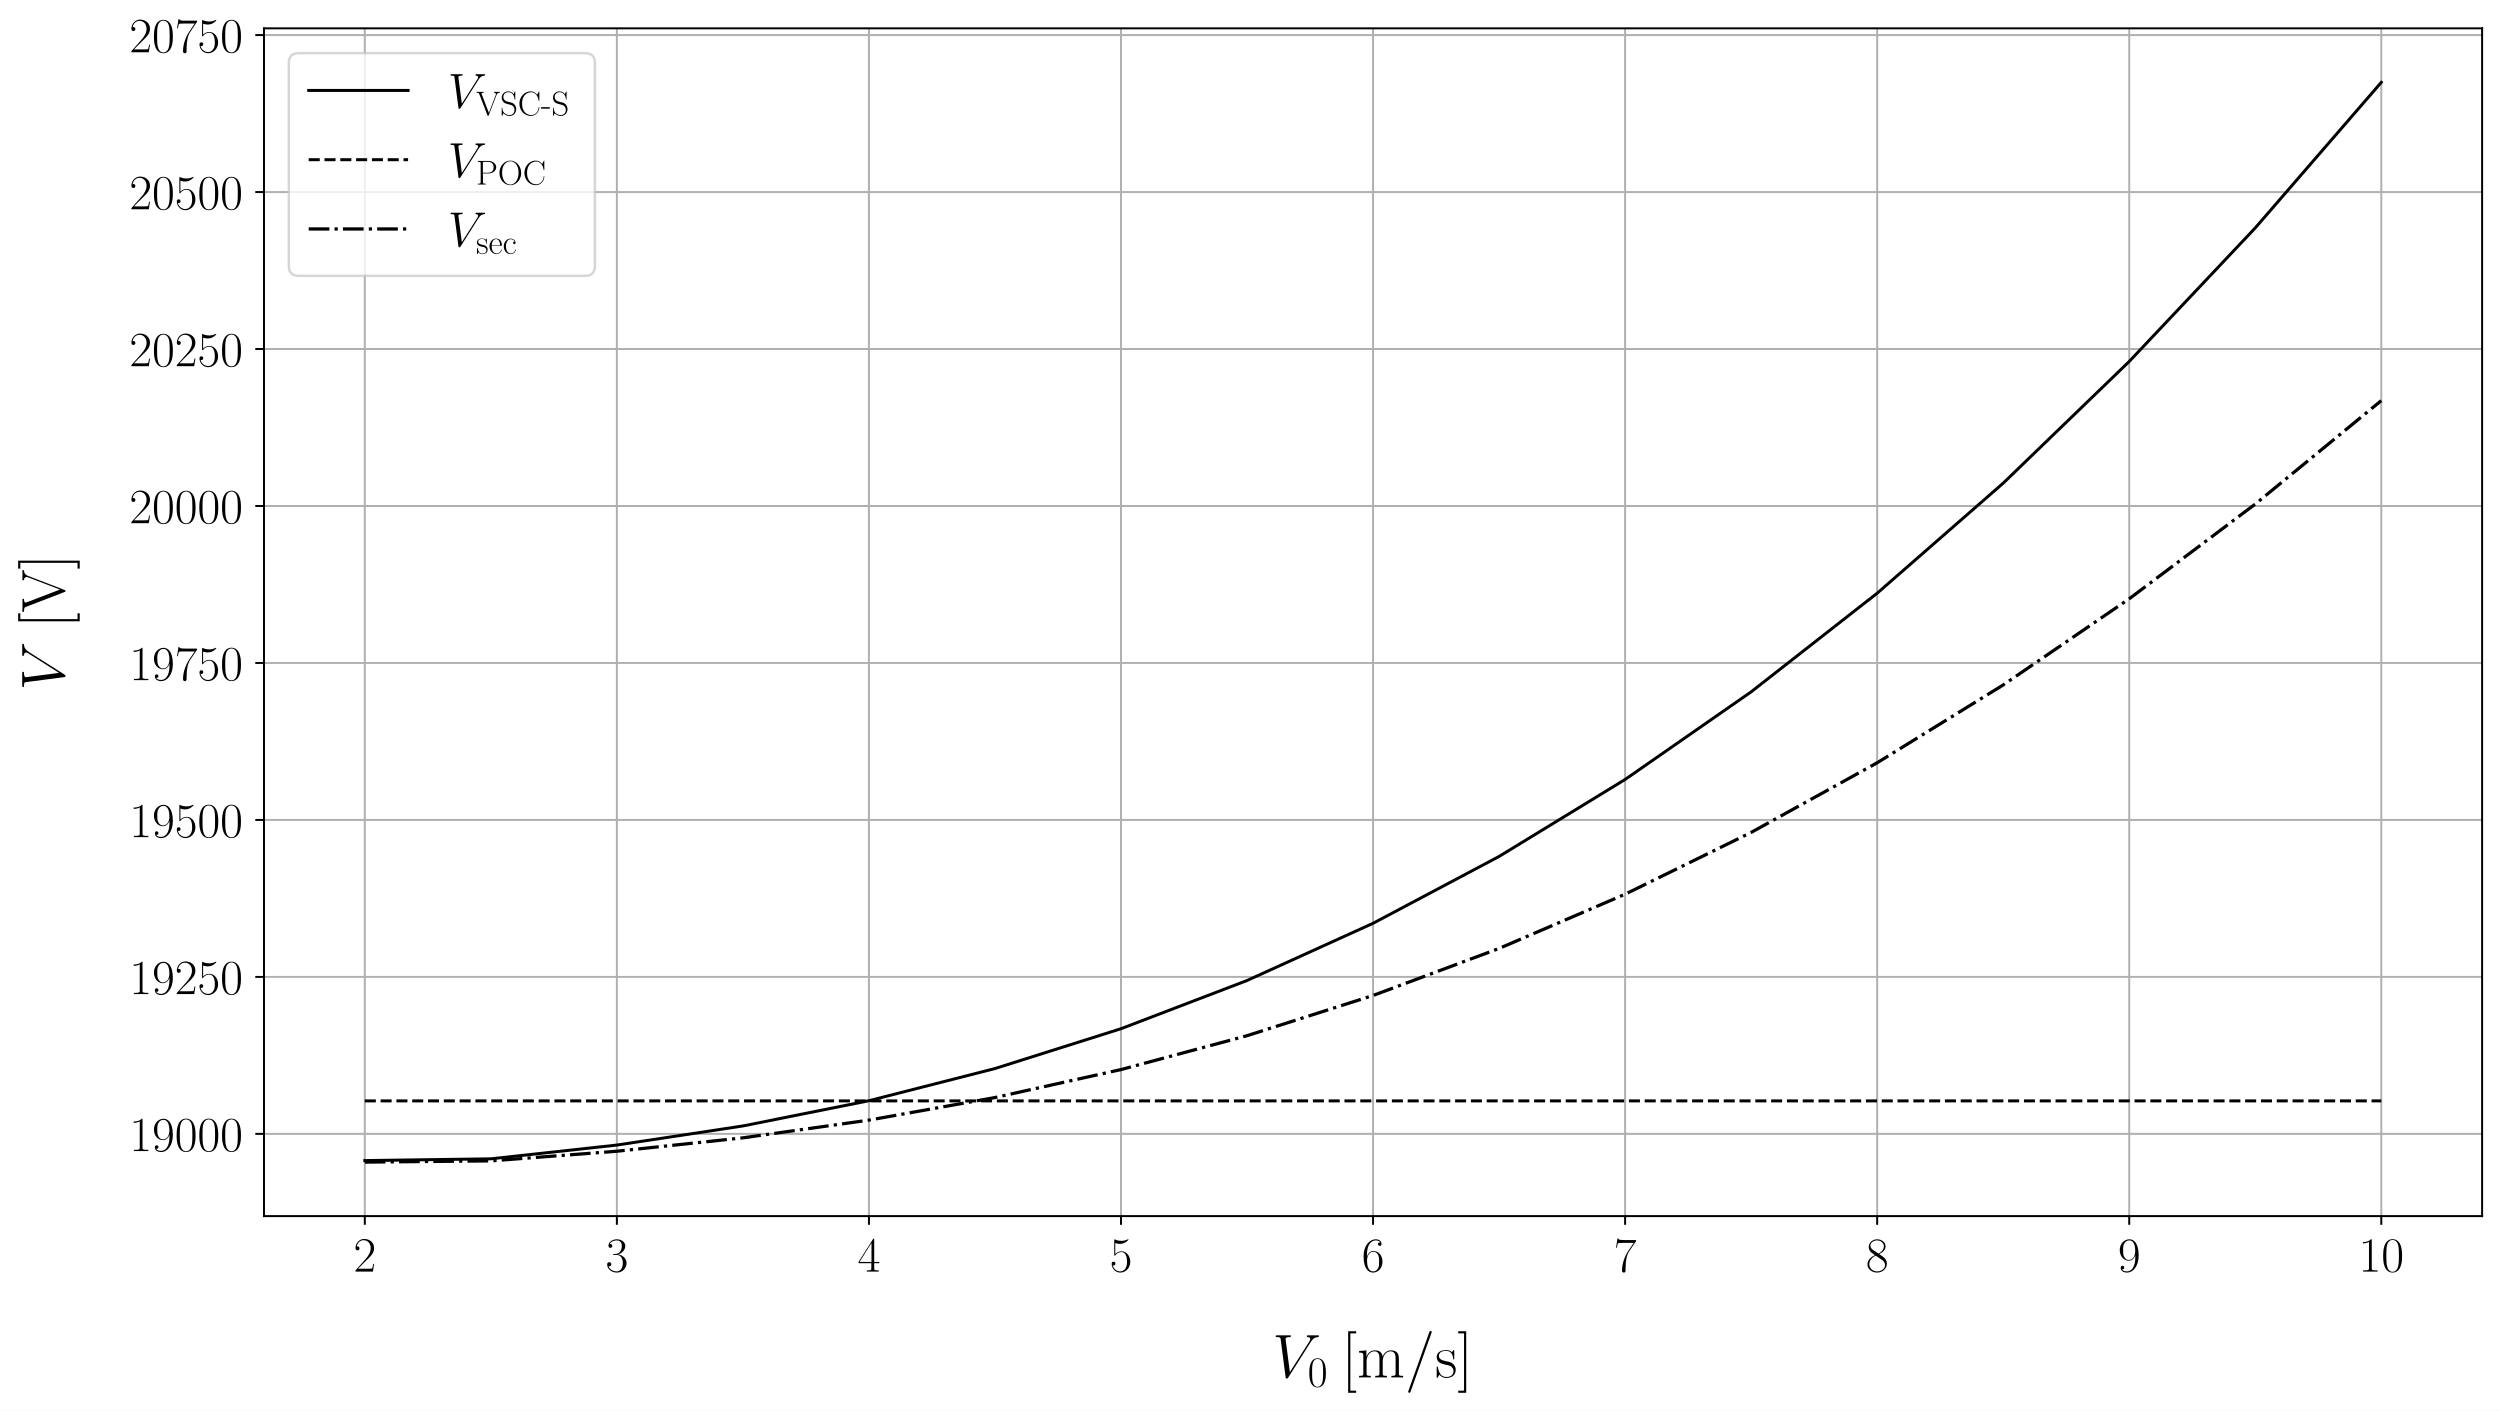
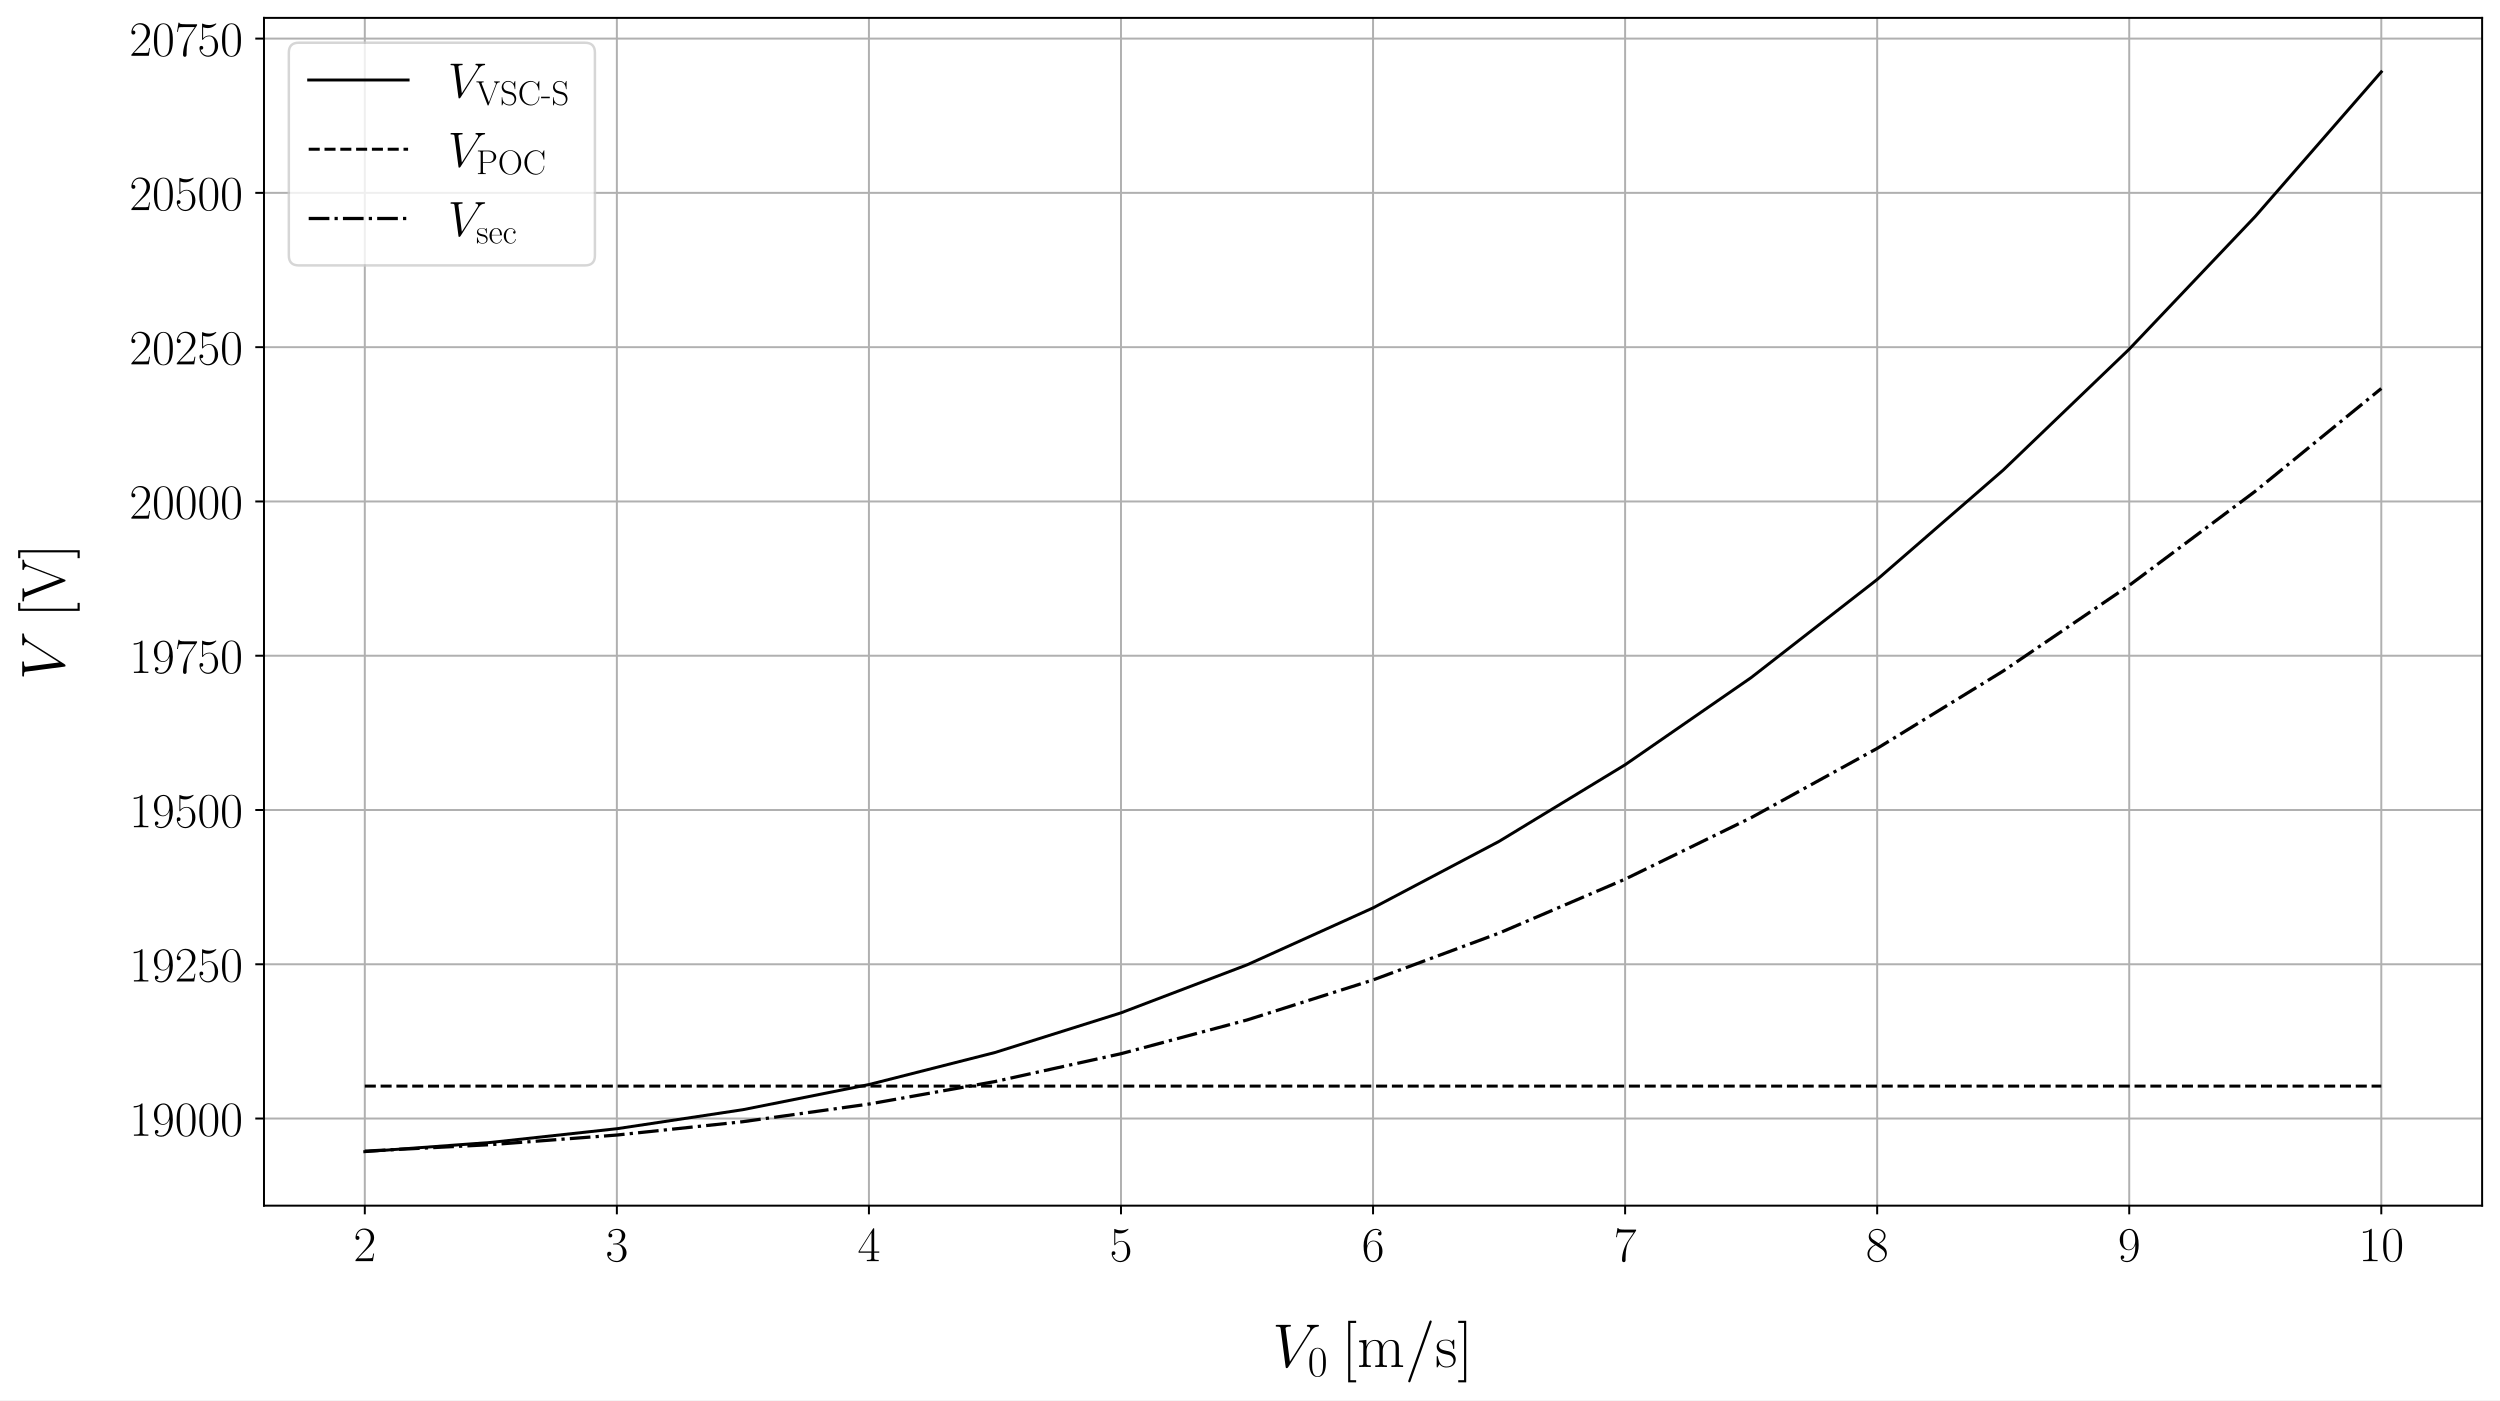
- <svg xmlns="http://www.w3.org/2000/svg" xmlns:xlink="http://www.w3.org/1999/xlink" width="1006.254pt" height="567.804pt" viewBox="0 0 1006.254 567.804" version="1.1">
+ <svg xmlns="http://www.w3.org/2000/svg" xmlns:xlink="http://www.w3.org/1999/xlink" width="1006.254pt" height="563.599pt" viewBox="0 0 1006.254 563.599" version="1.1">
  <defs>
    <style type="text/css">*{stroke-linejoin: round; stroke-linecap: butt}</style>
  </defs>
  <g id="figure_1">
    <g id="patch_1">
-       <path d="M 0 567.804  L 1006.254 567.804  L 1006.254 0  L 0 0  z " style="fill: #ffffff" />
+       <path d="M 0 563.599  L 1006.254 563.599  L 1006.254 0  L 0 0  z " style="fill: #ffffff" />
    </g>
    <g id="axes_1">
      <g id="patch_2">
-         <path d="M 106.254 489.485  L 999.054 489.485  L 999.054 11.405  L 106.254 11.405  z " style="fill: #ffffff" />
+         <path d="M 106.254 485.28  L 999.054 485.28  L 999.054 7.2  L 106.254 7.2  z " style="fill: #ffffff" />
      </g>
      <g id="matplotlib.axis_1">
        <g id="xtick_1">
          <g id="line2d_1">
-             <path d="M 146.836 489.485  L 146.836 11.405  " clip-path="url(#pa2451277f2)" style="fill: none; stroke: #b0b0b0; stroke-width: 0.8; stroke-linecap: square" />
+             <path d="M 146.836 485.28  L 146.836 7.2  " clip-path="url(#pe05b33191a)" style="fill: none; stroke: #b0b0b0; stroke-width: 0.8; stroke-linecap: square" />
          </g>
          <g id="line2d_2">
            <defs>
-               <path id="m512f6316d3" d="M 0 0  L 0 3.5  " style="stroke: #000000; stroke-width: 0.8" />
-             </defs>
-             <g>
-               <use xlink:href="#m512f6316d3" x="146.836" y="489.485" style="stroke: #000000; stroke-width: 0.8" />
+               <path id="m04b80f0309" d="M 0 0  L 0 3.5  " style="stroke: #000000; stroke-width: 0.8" />
+             </defs>
+             <g>
+               <use xlink:href="#m04b80f0309" x="146.836" y="485.28" style="stroke: #000000; stroke-width: 0.8" />
            </g>
          </g>
          <g id="text_1">
-             <g transform="translate(142.2666 511.8221) scale(0.2 -0.2)">
+             <g transform="translate(142.2666 507.617) scale(0.2 -0.2)">
              <defs>
                <path id="CMR17-32" d="M 2669 989  L 2554 989  C 2490 536 2438 459 2413 420  C 2381 369 1920 369 1830 369  L 602 369  C 832 619 1280 1072 1824 1597  C 2214 1967 2669 2402 2669 3035  C 2669 3790 2067 4224 1395 4224  C 691 4224 262 3604 262 3030  C 262 2780 448 2748 525 2748  C 589 2748 781 2787 781 3010  C 781 3207 614 3264 525 3264  C 486 3264 448 3258 422 3245  C 544 3790 915 4058 1306 4058  C 1862 4058 2227 3617 2227 3035  C 2227 2479 1901 2000 1536 1584  L 262 146  L 262 0  L 2515 0  L 2669 989  z " transform="scale(0.015625)" />
              </defs>
              <use xlink:href="#CMR17-32" transform="scale(0.996264)" />
            </g>
          </g>
        </g>
        <g id="xtick_2">
          <g id="line2d_3">
-             <path d="M 248.29 489.485  L 248.29 11.405  " clip-path="url(#pa2451277f2)" style="fill: none; stroke: #b0b0b0; stroke-width: 0.8; stroke-linecap: square" />
+             <path d="M 248.29 485.28  L 248.29 7.2  " clip-path="url(#pe05b33191a)" style="fill: none; stroke: #b0b0b0; stroke-width: 0.8; stroke-linecap: square" />
          </g>
          <g id="line2d_4">
            <g>
-               <use xlink:href="#m512f6316d3" x="248.29" y="489.485" style="stroke: #000000; stroke-width: 0.8" />
+               <use xlink:href="#m04b80f0309" x="248.29" y="485.28" style="stroke: #000000; stroke-width: 0.8" />
            </g>
          </g>
          <g id="text_2">
-             <g transform="translate(243.7211 511.8221) scale(0.2 -0.2)">
+             <g transform="translate(243.7211 507.617) scale(0.2 -0.2)">
              <defs>
                <path id="CMR17-33" d="M 1414 2157  C 1984 2157 2234 1662 2234 1090  C 2234 320 1824 25 1453 25  C 1114 25 563 194 390 693  C 422 680 454 680 486 680  C 640 680 755 782 755 948  C 755 1133 614 1216 486 1216  C 378 1216 211 1165 211 926  C 211 335 787 -128 1466 -128  C 2176 -128 2720 430 2720 1085  C 2720 1707 2208 2157 1600 2227  C 2086 2328 2554 2756 2554 3329  C 2554 3820 2048 4179 1472 4179  C 890 4179 378 3829 378 3329  C 378 3110 544 3072 627 3072  C 762 3072 877 3155 877 3321  C 877 3486 762 3569 627 3569  C 602 3569 570 3569 544 3557  C 730 3959 1235 4032 1459 4032  C 1683 4032 2106 3925 2106 3320  C 2106 3143 2080 2828 1862 2550  C 1670 2304 1453 2304 1242 2284  C 1210 2284 1062 2269 1037 2269  C 992 2263 966 2257 966 2208  C 966 2163 973 2157 1101 2157  L 1414 2157  z " transform="scale(0.015625)" />
              </defs>
              <use xlink:href="#CMR17-33" transform="scale(0.996264)" />
            </g>
          </g>
        </g>
        <g id="xtick_3">
          <g id="line2d_5">
-             <path d="M 349.745 489.485  L 349.745 11.405  " clip-path="url(#pa2451277f2)" style="fill: none; stroke: #b0b0b0; stroke-width: 0.8; stroke-linecap: square" />
+             <path d="M 349.745 485.28  L 349.745 7.2  " clip-path="url(#pe05b33191a)" style="fill: none; stroke: #b0b0b0; stroke-width: 0.8; stroke-linecap: square" />
          </g>
          <g id="line2d_6">
            <g>
-               <use xlink:href="#m512f6316d3" x="349.745" y="489.485" style="stroke: #000000; stroke-width: 0.8" />
+               <use xlink:href="#m04b80f0309" x="349.745" y="485.28" style="stroke: #000000; stroke-width: 0.8" />
            </g>
          </g>
          <g id="text_3">
-             <g transform="translate(345.1757 511.8221) scale(0.2 -0.2)">
+             <g transform="translate(345.1757 507.617) scale(0.2 -0.2)">
              <defs>
                <path id="CMR17-34" d="M 2150 4122  C 2150 4256 2144 4256 2029 4256  L 128 1254  L 128 1088  L 1779 1088  L 1779 457  C 1779 224 1766 160 1318 160  L 1197 160  L 1197 0  C 1402 0 1747 0 1965 0  C 2182 0 2528 0 2733 0  L 2733 160  L 2611 160  C 2163 160 2150 224 2150 457  L 2150 1088  L 2803 1088  L 2803 1254  L 2150 1254  L 2150 4122  z M 1798 3703  L 1798 1254  L 256 1254  L 1798 3703  z " transform="scale(0.015625)" />
              </defs>
              <use xlink:href="#CMR17-34" transform="scale(0.996264)" />
            </g>
          </g>
        </g>
        <g id="xtick_4">
          <g id="line2d_7">
-             <path d="M 451.199 489.485  L 451.199 11.405  " clip-path="url(#pa2451277f2)" style="fill: none; stroke: #b0b0b0; stroke-width: 0.8; stroke-linecap: square" />
+             <path d="M 451.199 485.28  L 451.199 7.2  " clip-path="url(#pe05b33191a)" style="fill: none; stroke: #b0b0b0; stroke-width: 0.8; stroke-linecap: square" />
          </g>
          <g id="line2d_8">
            <g>
-               <use xlink:href="#m512f6316d3" x="451.199" y="489.485" style="stroke: #000000; stroke-width: 0.8" />
+               <use xlink:href="#m04b80f0309" x="451.199" y="485.28" style="stroke: #000000; stroke-width: 0.8" />
            </g>
          </g>
          <g id="text_4">
-             <g transform="translate(446.6302 511.8221) scale(0.2 -0.2)">
+             <g transform="translate(446.6302 507.617) scale(0.2 -0.2)">
              <defs>
                <path id="CMR17-35" d="M 730 3692  C 794 3666 1056 3584 1325 3584  C 1920 3584 2246 3911 2432 4100  C 2432 4157 2432 4192 2394 4192  C 2387 4192 2374 4192 2323 4163  C 2099 4058 1837 3973 1517 3973  C 1325 3973 1037 3999 723 4139  C 653 4171 640 4171 634 4171  C 602 4171 595 4164 595 4037  L 595 2203  C 595 2089 595 2057 659 2057  C 691 2057 704 2070 736 2114  C 941 2401 1222 2522 1542 2522  C 1766 2522 2246 2382 2246 1289  C 2246 1085 2246 715 2054 421  C 1894 159 1645 25 1370 25  C 947 25 518 320 403 814  C 429 807 480 795 506 795  C 589 795 749 840 749 1038  C 749 1210 627 1280 506 1280  C 358 1280 262 1190 262 1011  C 262 454 704 -128 1382 -128  C 2042 -128 2669 440 2669 1264  C 2669 2030 2170 2624 1549 2624  C 1222 2624 947 2503 730 2274  L 730 3692  z " transform="scale(0.015625)" />
              </defs>
              <use xlink:href="#CMR17-35" transform="scale(0.996264)" />
            </g>
          </g>
        </g>
        <g id="xtick_5">
          <g id="line2d_9">
-             <path d="M 552.654 489.485  L 552.654 11.405  " clip-path="url(#pa2451277f2)" style="fill: none; stroke: #b0b0b0; stroke-width: 0.8; stroke-linecap: square" />
+             <path d="M 552.654 485.28  L 552.654 7.2  " clip-path="url(#pe05b33191a)" style="fill: none; stroke: #b0b0b0; stroke-width: 0.8; stroke-linecap: square" />
          </g>
          <g id="line2d_10">
            <g>
-               <use xlink:href="#m512f6316d3" x="552.654" y="489.485" style="stroke: #000000; stroke-width: 0.8" />
+               <use xlink:href="#m04b80f0309" x="552.654" y="485.28" style="stroke: #000000; stroke-width: 0.8" />
            </g>
          </g>
          <g id="text_5">
-             <g transform="translate(548.0848 511.8221) scale(0.2 -0.2)">
+             <g transform="translate(548.0848 507.617) scale(0.2 -0.2)">
              <defs>
                <path id="CMR17-36" d="M 678 2176  C 678 3690 1395 4032 1811 4032  C 1946 4032 2272 4009 2400 3776  C 2298 3776 2106 3776 2106 3553  C 2106 3381 2246 3323 2336 3323  C 2394 3323 2566 3348 2566 3560  C 2566 3954 2246 4179 1805 4179  C 1043 4179 243 3390 243 1984  C 243 253 966 -128 1478 -128  C 2099 -128 2688 427 2688 1283  C 2688 2081 2170 2662 1517 2662  C 1126 2662 838 2407 678 1960  L 678 2176  z M 1478 25  C 691 25 691 1200 691 1436  C 691 1896 909 2560 1504 2560  C 1613 2560 1926 2560 2138 2120  C 2253 1870 2253 1609 2253 1289  C 2253 944 2253 690 2118 434  C 1978 171 1773 25 1478 25  z " transform="scale(0.015625)" />
              </defs>
              <use xlink:href="#CMR17-36" transform="scale(0.996264)" />
            </g>
          </g>
        </g>
        <g id="xtick_6">
          <g id="line2d_11">
-             <path d="M 654.108 489.485  L 654.108 11.405  " clip-path="url(#pa2451277f2)" style="fill: none; stroke: #b0b0b0; stroke-width: 0.8; stroke-linecap: square" />
+             <path d="M 654.108 485.28  L 654.108 7.2  " clip-path="url(#pe05b33191a)" style="fill: none; stroke: #b0b0b0; stroke-width: 0.8; stroke-linecap: square" />
          </g>
          <g id="line2d_12">
            <g>
-               <use xlink:href="#m512f6316d3" x="654.108" y="489.485" style="stroke: #000000; stroke-width: 0.8" />
+               <use xlink:href="#m04b80f0309" x="654.108" y="485.28" style="stroke: #000000; stroke-width: 0.8" />
            </g>
          </g>
          <g id="text_6">
-             <g transform="translate(649.5393 511.8221) scale(0.2 -0.2)">
+             <g transform="translate(649.5393 507.617) scale(0.2 -0.2)">
              <defs>
                <path id="CMR17-37" d="M 2886 3941  L 2886 4081  L 1382 4081  C 634 4081 621 4165 595 4288  L 480 4288  L 294 3094  L 410 3094  C 429 3215 474 3540 550 3661  C 589 3712 1062 3712 1171 3712  L 2579 3712  L 1869 2661  C 1395 1954 1069 999 1069 165  C 1069 89 1069 -128 1299 -128  C 1530 -128 1530 89 1530 171  L 1530 465  C 1530 1508 1709 2196 2003 2636  L 2886 3941  z " transform="scale(0.015625)" />
              </defs>
              <use xlink:href="#CMR17-37" transform="scale(0.996264)" />
            </g>
          </g>
        </g>
        <g id="xtick_7">
          <g id="line2d_13">
-             <path d="M 755.563 489.485  L 755.563 11.405  " clip-path="url(#pa2451277f2)" style="fill: none; stroke: #b0b0b0; stroke-width: 0.8; stroke-linecap: square" />
+             <path d="M 755.563 485.28  L 755.563 7.2  " clip-path="url(#pe05b33191a)" style="fill: none; stroke: #b0b0b0; stroke-width: 0.8; stroke-linecap: square" />
          </g>
          <g id="line2d_14">
            <g>
-               <use xlink:href="#m512f6316d3" x="755.563" y="489.485" style="stroke: #000000; stroke-width: 0.8" />
+               <use xlink:href="#m04b80f0309" x="755.563" y="485.28" style="stroke: #000000; stroke-width: 0.8" />
            </g>
          </g>
          <g id="text_7">
-             <g transform="translate(750.9939 511.8221) scale(0.2 -0.2)">
+             <g transform="translate(750.9939 507.617) scale(0.2 -0.2)">
              <defs>
                <path id="CMR17-38" d="M 1741 2264  C 2144 2467 2554 2773 2554 3263  C 2554 3841 1990 4179 1472 4179  C 890 4179 378 3759 378 3180  C 378 3021 416 2747 666 2505  C 730 2442 998 2251 1171 2130  C 883 1983 211 1634 211 934  C 211 279 838 -128 1459 -128  C 2144 -128 2720 362 2720 1010  C 2720 1590 2330 1857 2074 2029  L 1741 2264  z M 902 2822  C 851 2854 595 3051 595 3351  C 595 3739 998 4032 1459 4032  C 1965 4032 2336 3676 2336 3262  C 2336 2669 1670 2331 1638 2331  C 1632 2331 1626 2331 1574 2370  L 902 2822  z M 2080 1519  C 2176 1449 2483 1240 2483 851  C 2483 381 2010 25 1472 25  C 890 25 448 438 448 940  C 448 1443 838 1862 1280 2060  L 2080 1519  z " transform="scale(0.015625)" />
              </defs>
              <use xlink:href="#CMR17-38" transform="scale(0.996264)" />
            </g>
          </g>
        </g>
        <g id="xtick_8">
          <g id="line2d_15">
-             <path d="M 857.017 489.485  L 857.017 11.405  " clip-path="url(#pa2451277f2)" style="fill: none; stroke: #b0b0b0; stroke-width: 0.8; stroke-linecap: square" />
+             <path d="M 857.017 485.28  L 857.017 7.2  " clip-path="url(#pe05b33191a)" style="fill: none; stroke: #b0b0b0; stroke-width: 0.8; stroke-linecap: square" />
          </g>
          <g id="line2d_16">
            <g>
-               <use xlink:href="#m512f6316d3" x="857.017" y="489.485" style="stroke: #000000; stroke-width: 0.8" />
+               <use xlink:href="#m04b80f0309" x="857.017" y="485.28" style="stroke: #000000; stroke-width: 0.8" />
            </g>
          </g>
          <g id="text_8">
-             <g transform="translate(852.4484 511.8221) scale(0.2 -0.2)">
+             <g transform="translate(852.4484 507.617) scale(0.2 -0.2)">
              <defs>
                <path id="CMR17-39" d="M 2253 1864  C 2253 464 1670 31 1190 31  C 1043 31 685 31 538 294  C 704 268 826 357 826 518  C 826 692 685 749 595 749  C 538 749 365 723 365 506  C 365 71 742 -128 1203 -128  C 1939 -128 2688 674 2688 2073  C 2688 3817 1971 4179 1485 4179  C 851 4179 243 3628 243 2778  C 243 1991 762 1408 1414 1408  C 1952 1408 2189 1903 2253 2112  L 2253 1864  z M 1427 1510  C 1254 1510 1011 1542 813 1922  C 678 2169 678 2461 678 2771  C 678 3146 678 3405 858 3684  C 947 3817 1114 4032 1485 4032  C 2240 4032 2240 2885 2240 2632  C 2240 2182 2035 1510 1427 1510  z " transform="scale(0.015625)" />
              </defs>
              <use xlink:href="#CMR17-39" transform="scale(0.996264)" />
            </g>
          </g>
        </g>
        <g id="xtick_9">
          <g id="line2d_17">
-             <path d="M 958.472 489.485  L 958.472 11.405  " clip-path="url(#pa2451277f2)" style="fill: none; stroke: #b0b0b0; stroke-width: 0.8; stroke-linecap: square" />
+             <path d="M 958.472 485.28  L 958.472 7.2  " clip-path="url(#pe05b33191a)" style="fill: none; stroke: #b0b0b0; stroke-width: 0.8; stroke-linecap: square" />
          </g>
          <g id="line2d_18">
            <g>
-               <use xlink:href="#m512f6316d3" x="958.472" y="489.485" style="stroke: #000000; stroke-width: 0.8" />
+               <use xlink:href="#m04b80f0309" x="958.472" y="485.28" style="stroke: #000000; stroke-width: 0.8" />
            </g>
          </g>
          <g id="text_9">
-             <g transform="translate(949.3339 511.8221) scale(0.2 -0.2)">
+             <g transform="translate(949.3339 507.617) scale(0.2 -0.2)">
              <defs>
                <path id="CMR17-31" d="M 1702 4058  C 1702 4192 1696 4192 1606 4192  C 1357 3916 979 3827 621 3827  C 602 3827 570 3827 563 3808  C 557 3795 557 3782 557 3648  C 755 3648 1088 3686 1344 3839  L 1344 461  C 1344 236 1331 160 781 160  L 589 160  L 589 0  C 896 0 1216 0 1523 0  C 1830 0 2150 0 2458 0  L 2458 160  L 2266 160  C 1715 160 1702 230 1702 458  L 1702 4058  z " transform="scale(0.015625)" />
                <path id="CMR17-30" d="M 2688 2025  C 2688 2416 2682 3080 2413 3591  C 2176 4039 1798 4198 1466 4198  C 1158 4198 768 4058 525 3597  C 269 3118 243 2524 243 2025  C 243 1661 250 1106 448 619  C 723 -39 1216 -128 1466 -128  C 1760 -128 2208 -7 2470 600  C 2662 1042 2688 1559 2688 2025  z M 1466 -26  C 1056 -26 813 325 723 812  C 653 1188 653 1738 653 2096  C 653 2588 653 2997 736 3387  C 858 3929 1216 4096 1466 4096  C 1728 4096 2067 3923 2189 3400  C 2272 3036 2278 2607 2278 2096  C 2278 1680 2278 1169 2202 792  C 2067 95 1690 -26 1466 -26  z " transform="scale(0.015625)" />
              </defs>
              <use xlink:href="#CMR17-31" transform="scale(0.996264)" />
              <use xlink:href="#CMR17-30" transform="translate(45.69048 0) scale(0.996264)" />
            </g>
          </g>
        </g>
        <g id="text_10">
-           <g transform="translate(512.126 554.3777) scale(0.25 -0.25)">
+           <g transform="translate(512.126 550.1726) scale(0.25 -0.25)">
            <defs>
              <path id="CMMI12-56" d="M 3962 3640  C 4179 3984 4378 4136 4704 4162  C 4768 4168 4819 4168 4819 4282  C 4819 4308 4806 4346 4749 4346  C 4634 4346 4358 4346 4243 4346  C 4058 4346 3866 4346 3686 4346  C 3635 4346 3571 4346 3571 4226  C 3571 4168 3629 4162 3654 4162  C 3891 4143 3917 4029 3917 3952  C 3917 3857 3827 3710 3821 3704  L 1811 540  L 1363 3969  C 1363 4160 1696 4160 1766 4160  C 1862 4160 1920 4160 1920 4282  C 1920 4346 1850 4346 1830 4346  C 1722 4346 1594 4346 1485 4346  L 1126 4346  C 659 4346 467 4346 461 4346  C 422 4346 346 4346 346 4230  C 346 4160 390 4160 493 4160  C 819 4160 838 4102 858 3944  L 1370 24  C 1389 -109 1389 -128 1478 -128  C 1555 -128 1587 -109 1651 -8  L 3962 3640  z " transform="scale(0.015625)" />
              <path id="CMR17-5b" d="M 1504 -1600  L 1504 -1377  L 902 -1377  L 902 4544  L 1504 4544  L 1504 4767  L 678 4767  L 678 -1600  L 1504 -1600  z " transform="scale(0.015625)" />
              <path id="CMR17-6d" d="M 4326 1933  C 4326 2252 4269 2790 3507 2790  C 3072 2790 2771 2496 2656 2151  L 2650 2151  C 2573 2676 2195 2790 1837 2790  C 1331 2790 1069 2400 973 2144  L 966 2144  L 966 2790  L 211 2720  L 211 2554  C 589 2554 646 2515 646 2208  L 646 428  C 646 184 621 153 211 153  L 211 -13  C 365 0 646 0 813 0  C 979 0 1267 0 1421 -13  L 1421 153  C 1011 153 986 178 986 428  L 986 1658  C 986 2247 1344 2688 1792 2688  C 2266 2688 2317 2266 2317 1958  L 2317 428  C 2317 184 2291 153 1882 153  L 1882 -13  C 2035 0 2317 0 2483 0  C 2650 0 2938 0 3091 -13  L 3091 153  C 2682 153 2656 178 2656 428  L 2656 1658  C 2656 2247 3014 2688 3462 2688  C 3936 2688 3987 2266 3987 1958  L 3987 428  C 3987 184 3962 153 3552 153  L 3552 -13  C 3706 0 3987 0 4154 0  C 4320 0 4608 0 4762 -13  L 4762 153  C 4352 153 4326 178 4326 428  L 4326 1933  z " transform="scale(0.015625)" />
              <path id="CMMI12-3d" d="M 2746 4562  C 2746 4569 2784 4666 2784 4678  C 2784 4755 2720 4800 2669 4800  C 2637 4800 2579 4800 2528 4659  L 384 -1363  C 384 -1370 346 -1465 346 -1478  C 346 -1555 410 -1600 461 -1600  C 499 -1600 557 -1593 602 -1459  L 2746 4562  z " transform="scale(0.015625)" />
              <path id="CMR17-73" d="M 1978 2697  C 1978 2813 1971 2819 1933 2819  C 1907 2819 1901 2813 1824 2717  C 1805 2691 1747 2626 1728 2601  C 1523 2819 1235 2819 1126 2819  C 416 2819 160 2447 160 2076  C 160 1498 813 1365 998 1325  C 1402 1243 1542 1217 1677 1101  C 1760 1025 1901 884 1901 654  C 1901 384 1747 38 1158 38  C 602 38 403 460 288 1021  C 269 1110 269 1117 218 1117  C 166 1117 160 1110 160 983  L 160 63  C 160 -51 166 -58 205 -58  C 237 -58 243 -51 275 0  C 314 57 410 211 448 276  C 576 103 800 -64 1158 -64  C 1792 -64 2131 283 2131 784  C 2131 1112 1958 1285 1875 1362  C 1683 1561 1459 1606 1190 1657  C 838 1735 390 1825 390 2217  C 390 2383 480 2737 1126 2737  C 1811 2737 1850 2094 1862 1888  C 1869 1856 1901 1849 1920 1849  C 1978 1849 1978 1869 1978 1978  L 1978 2697  z " transform="scale(0.015625)" />
              <path id="CMR17-5d" d="M 915 4767  L 90 4767  L 90 4544  L 691 4544  L 691 -1377  L 90 -1377  L 90 -1600  L 915 -1600  L 915 4767  z " transform="scale(0.015625)" />
            </defs>
            <use xlink:href="#CMMI12-56" transform="scale(0.996264)" />
            <use xlink:href="#CMR17-30" transform="translate(56.86958 -14.94392) scale(0.697382)" />
            <use xlink:href="#CMR17-5b" transform="translate(111.4901 0) scale(0.996264)" />
            <use xlink:href="#CMR17-6d" transform="translate(136.3612 0) scale(0.996264)" />
            <use xlink:href="#CMMI12-3d" transform="translate(213.2807 0) scale(0.996264)" />
            <use xlink:href="#CMR17-73" transform="translate(262.0557 0) scale(0.996264)" />
            <use xlink:href="#CMR17-5d" transform="translate(297.857 0) scale(0.996264)" />
          </g>
        </g>
      </g>
      <g id="matplotlib.axis_2">
        <g id="ytick_1">
          <g id="line2d_19">
-             <path d="M 106.254 456.386  L 999.054 456.386  " clip-path="url(#pa2451277f2)" style="fill: none; stroke: #b0b0b0; stroke-width: 0.8; stroke-linecap: square" />
+             <path d="M 106.254 450.222  L 999.054 450.222  " clip-path="url(#pe05b33191a)" style="fill: none; stroke: #b0b0b0; stroke-width: 0.8; stroke-linecap: square" />
          </g>
          <g id="line2d_20">
            <defs>
-               <path id="maf1d415060" d="M 0 0  L -3.5 0  " style="stroke: #000000; stroke-width: 0.8" />
-             </defs>
-             <g>
-               <use xlink:href="#maf1d415060" x="106.254" y="456.386" style="stroke: #000000; stroke-width: 0.8" />
+               <path id="m4cde41c4c0" d="M 0 0  L -3.5 0  " style="stroke: #000000; stroke-width: 0.8" />
+             </defs>
+             <g>
+               <use xlink:href="#m4cde41c4c0" x="106.254" y="450.222" style="stroke: #000000; stroke-width: 0.8" />
            </g>
          </g>
          <g id="text_11">
-             <g transform="translate(52.06334 463.305) scale(0.2 -0.2)">
+             <g transform="translate(52.06334 457.1401) scale(0.2 -0.2)">
              <use xlink:href="#CMR17-31" transform="scale(0.996264)" />
              <use xlink:href="#CMR17-39" transform="translate(45.69048 0) scale(0.996264)" />
              <use xlink:href="#CMR17-30" transform="translate(91.38095 0) scale(0.996264)" />
              <use xlink:href="#CMR17-30" transform="translate(137.0714 0) scale(0.996264)" />
              <use xlink:href="#CMR17-30" transform="translate(182.7619 0) scale(0.996264)" />
            </g>
          </g>
        </g>
        <g id="ytick_2">
          <g id="line2d_21">
-             <path d="M 106.254 393.205  L 999.054 393.205  " clip-path="url(#pa2451277f2)" style="fill: none; stroke: #b0b0b0; stroke-width: 0.8; stroke-linecap: square" />
+             <path d="M 106.254 388.124  L 999.054 388.124  " clip-path="url(#pe05b33191a)" style="fill: none; stroke: #b0b0b0; stroke-width: 0.8; stroke-linecap: square" />
          </g>
          <g id="line2d_22">
            <g>
-               <use xlink:href="#maf1d415060" x="106.254" y="393.205" style="stroke: #000000; stroke-width: 0.8" />
+               <use xlink:href="#m4cde41c4c0" x="106.254" y="388.124" style="stroke: #000000; stroke-width: 0.8" />
            </g>
          </g>
          <g id="text_12">
-             <g transform="translate(52.06334 400.1238) scale(0.2 -0.2)">
+             <g transform="translate(52.06334 395.043) scale(0.2 -0.2)">
              <use xlink:href="#CMR17-31" transform="scale(0.996264)" />
              <use xlink:href="#CMR17-39" transform="translate(45.69048 0) scale(0.996264)" />
              <use xlink:href="#CMR17-32" transform="translate(91.38095 0) scale(0.996264)" />
              <use xlink:href="#CMR17-35" transform="translate(137.0714 0) scale(0.996264)" />
              <use xlink:href="#CMR17-30" transform="translate(182.7619 0) scale(0.996264)" />
            </g>
          </g>
        </g>
        <g id="ytick_3">
          <g id="line2d_23">
-             <path d="M 106.254 330.024  L 999.054 330.024  " clip-path="url(#pa2451277f2)" style="fill: none; stroke: #b0b0b0; stroke-width: 0.8; stroke-linecap: square" />
+             <path d="M 106.254 326.027  L 999.054 326.027  " clip-path="url(#pe05b33191a)" style="fill: none; stroke: #b0b0b0; stroke-width: 0.8; stroke-linecap: square" />
          </g>
          <g id="line2d_24">
            <g>
-               <use xlink:href="#maf1d415060" x="106.254" y="330.024" style="stroke: #000000; stroke-width: 0.8" />
+               <use xlink:href="#m4cde41c4c0" x="106.254" y="326.027" style="stroke: #000000; stroke-width: 0.8" />
            </g>
          </g>
          <g id="text_13">
-             <g transform="translate(52.06334 336.9427) scale(0.2 -0.2)">
+             <g transform="translate(52.06334 332.9459) scale(0.2 -0.2)">
              <use xlink:href="#CMR17-31" transform="scale(0.996264)" />
              <use xlink:href="#CMR17-39" transform="translate(45.69048 0) scale(0.996264)" />
              <use xlink:href="#CMR17-35" transform="translate(91.38095 0) scale(0.996264)" />
              <use xlink:href="#CMR17-30" transform="translate(137.0714 0) scale(0.996264)" />
              <use xlink:href="#CMR17-30" transform="translate(182.7619 0) scale(0.996264)" />
            </g>
          </g>
        </g>
        <g id="ytick_4">
          <g id="line2d_25">
-             <path d="M 106.254 266.843  L 999.054 266.843  " clip-path="url(#pa2451277f2)" style="fill: none; stroke: #b0b0b0; stroke-width: 0.8; stroke-linecap: square" />
+             <path d="M 106.254 263.93  L 999.054 263.93  " clip-path="url(#pe05b33191a)" style="fill: none; stroke: #b0b0b0; stroke-width: 0.8; stroke-linecap: square" />
          </g>
          <g id="line2d_26">
            <g>
-               <use xlink:href="#maf1d415060" x="106.254" y="266.843" style="stroke: #000000; stroke-width: 0.8" />
+               <use xlink:href="#m4cde41c4c0" x="106.254" y="263.93" style="stroke: #000000; stroke-width: 0.8" />
            </g>
          </g>
          <g id="text_14">
-             <g transform="translate(52.06334 273.7615) scale(0.2 -0.2)">
+             <g transform="translate(52.06334 270.8488) scale(0.2 -0.2)">
              <use xlink:href="#CMR17-31" transform="scale(0.996264)" />
              <use xlink:href="#CMR17-39" transform="translate(45.69048 0) scale(0.996264)" />
              <use xlink:href="#CMR17-37" transform="translate(91.38095 0) scale(0.996264)" />
              <use xlink:href="#CMR17-35" transform="translate(137.0714 0) scale(0.996264)" />
              <use xlink:href="#CMR17-30" transform="translate(182.7619 0) scale(0.996264)" />
            </g>
          </g>
        </g>
        <g id="ytick_5">
          <g id="line2d_27">
-             <path d="M 106.254 203.662  L 999.054 203.662  " clip-path="url(#pa2451277f2)" style="fill: none; stroke: #b0b0b0; stroke-width: 0.8; stroke-linecap: square" />
+             <path d="M 106.254 201.833  L 999.054 201.833  " clip-path="url(#pe05b33191a)" style="fill: none; stroke: #b0b0b0; stroke-width: 0.8; stroke-linecap: square" />
          </g>
          <g id="line2d_28">
            <g>
-               <use xlink:href="#maf1d415060" x="106.254" y="203.662" style="stroke: #000000; stroke-width: 0.8" />
+               <use xlink:href="#m4cde41c4c0" x="106.254" y="201.833" style="stroke: #000000; stroke-width: 0.8" />
            </g>
          </g>
          <g id="text_15">
-             <g transform="translate(52.06334 210.5804) scale(0.2 -0.2)">
+             <g transform="translate(52.06334 208.7518) scale(0.2 -0.2)">
              <use xlink:href="#CMR17-32" transform="scale(0.996264)" />
              <use xlink:href="#CMR17-30" transform="translate(45.69048 0) scale(0.996264)" />
              <use xlink:href="#CMR17-30" transform="translate(91.38095 0) scale(0.996264)" />
              <use xlink:href="#CMR17-30" transform="translate(137.0714 0) scale(0.996264)" />
              <use xlink:href="#CMR17-30" transform="translate(182.7619 0) scale(0.996264)" />
            </g>
          </g>
        </g>
        <g id="ytick_6">
          <g id="line2d_29">
-             <path d="M 106.254 140.481  L 999.054 140.481  " clip-path="url(#pa2451277f2)" style="fill: none; stroke: #b0b0b0; stroke-width: 0.8; stroke-linecap: square" />
+             <path d="M 106.254 139.736  L 999.054 139.736  " clip-path="url(#pe05b33191a)" style="fill: none; stroke: #b0b0b0; stroke-width: 0.8; stroke-linecap: square" />
          </g>
          <g id="line2d_30">
            <g>
-               <use xlink:href="#maf1d415060" x="106.254" y="140.481" style="stroke: #000000; stroke-width: 0.8" />
+               <use xlink:href="#m4cde41c4c0" x="106.254" y="139.736" style="stroke: #000000; stroke-width: 0.8" />
            </g>
          </g>
          <g id="text_16">
-             <g transform="translate(52.06334 147.3993) scale(0.2 -0.2)">
+             <g transform="translate(52.06334 146.6547) scale(0.2 -0.2)">
              <use xlink:href="#CMR17-32" transform="scale(0.996264)" />
              <use xlink:href="#CMR17-30" transform="translate(45.69048 0) scale(0.996264)" />
              <use xlink:href="#CMR17-32" transform="translate(91.38095 0) scale(0.996264)" />
              <use xlink:href="#CMR17-35" transform="translate(137.0714 0) scale(0.996264)" />
              <use xlink:href="#CMR17-30" transform="translate(182.7619 0) scale(0.996264)" />
            </g>
          </g>
        </g>
        <g id="ytick_7">
          <g id="line2d_31">
-             <path d="M 106.254 77.3  L 999.054 77.3  " clip-path="url(#pa2451277f2)" style="fill: none; stroke: #b0b0b0; stroke-width: 0.8; stroke-linecap: square" />
+             <path d="M 106.254 77.639  L 999.054 77.639  " clip-path="url(#pe05b33191a)" style="fill: none; stroke: #b0b0b0; stroke-width: 0.8; stroke-linecap: square" />
          </g>
          <g id="line2d_32">
            <g>
-               <use xlink:href="#maf1d415060" x="106.254" y="77.3" style="stroke: #000000; stroke-width: 0.8" />
+               <use xlink:href="#m4cde41c4c0" x="106.254" y="77.639" style="stroke: #000000; stroke-width: 0.8" />
            </g>
          </g>
          <g id="text_17">
-             <g transform="translate(52.06334 84.21814) scale(0.2 -0.2)">
+             <g transform="translate(52.06334 84.55764) scale(0.2 -0.2)">
              <use xlink:href="#CMR17-32" transform="scale(0.996264)" />
              <use xlink:href="#CMR17-30" transform="translate(45.69048 0) scale(0.996264)" />
              <use xlink:href="#CMR17-35" transform="translate(91.38095 0) scale(0.996264)" />
              <use xlink:href="#CMR17-30" transform="translate(137.0714 0) scale(0.996264)" />
              <use xlink:href="#CMR17-30" transform="translate(182.7619 0) scale(0.996264)" />
            </g>
          </g>
        </g>
        <g id="ytick_8">
          <g id="line2d_33">
-             <path d="M 106.254 14.118  L 999.054 14.118  " clip-path="url(#pa2451277f2)" style="fill: none; stroke: #b0b0b0; stroke-width: 0.8; stroke-linecap: square" />
+             <path d="M 106.254 15.542  L 999.054 15.542  " clip-path="url(#pe05b33191a)" style="fill: none; stroke: #b0b0b0; stroke-width: 0.8; stroke-linecap: square" />
          </g>
          <g id="line2d_34">
            <g>
-               <use xlink:href="#maf1d415060" x="106.254" y="14.118" style="stroke: #000000; stroke-width: 0.8" />
+               <use xlink:href="#m4cde41c4c0" x="106.254" y="15.542" style="stroke: #000000; stroke-width: 0.8" />
            </g>
          </g>
          <g id="text_18">
-             <g transform="translate(52.06334 21.037) scale(0.2 -0.2)">
+             <g transform="translate(52.06334 22.46056) scale(0.2 -0.2)">
              <use xlink:href="#CMR17-32" transform="scale(0.996264)" />
              <use xlink:href="#CMR17-30" transform="translate(45.69048 0) scale(0.996264)" />
              <use xlink:href="#CMR17-37" transform="translate(91.38095 0) scale(0.996264)" />
              <use xlink:href="#CMR17-35" transform="translate(137.0714 0) scale(0.996264)" />
              <use xlink:href="#CMR17-30" transform="translate(182.7619 0) scale(0.996264)" />
            </g>
          </g>
        </g>
        <g id="text_19">
-           <g transform="translate(25.85753 277.8827) rotate(-90) scale(0.25 -0.25)">
+           <g transform="translate(25.85753 273.6776) rotate(-90) scale(0.25 -0.25)">
            <defs>
              <path id="CMR17-56" d="M 3776 3745  C 3834 3886 3936 4160 4365 4160  L 4365 4332  C 4218 4319 4051 4319 3891 4319  C 3738 4319 3475 4319 3328 4332  L 3328 4160  C 3648 4160 3661 3936 3661 3898  C 3661 3827 3642 3783 3622 3732  L 2362 446  L 1043 3886  C 1024 3931 1011 3963 1011 3994  C 1011 4160 1267 4160 1402 4160  L 1402 4319  C 1197 4319 896 4319 685 4319  C 518 4319 218 4319 64 4332  L 64 4160  C 435 4160 506 4135 582 3931  L 2106 -26  C 2138 -115 2144 -128 2214 -128  C 2285 -128 2291 -115 2323 -26  L 3776 3745  z " transform="scale(0.015625)" />
            </defs>
            <use xlink:href="#CMMI12-56" transform="scale(0.996264)" />
            <use xlink:href="#CMR17-5b" transform="translate(100.6865 0) scale(0.996264)" />
            <use xlink:href="#CMR17-56" transform="translate(125.5576 0) scale(0.996264)" />
            <use xlink:href="#CMR17-5d" transform="translate(194.63 0) scale(0.996264)" />
          </g>
        </g>
      </g>
      <g id="line2d_35">
-         <path d="M 146.836 467.13  L 197.563 466.424  L 248.29 460.882  L 299.017 453.196  L 349.745 443.037  L 400.472 430.09  L 451.199 414.057  L 501.927 394.655  L 552.654 371.624  L 603.381 344.723  L 654.108 313.736  L 704.836 278.471  L 755.563 238.763  L 806.29 194.474  L 857.017 145.491  L 907.745 91.732  L 958.472 33.136  " clip-path="url(#pa2451277f2)" style="fill: none; stroke: #000000; stroke-width: 1.2; stroke-linecap: square" />
+         <path d="M 146.836 463.549  L 197.563 459.828  L 248.29 454.308  L 299.017 446.651  L 349.745 436.531  L 400.472 423.637  L 451.199 407.67  L 501.927 388.352  L 552.654 365.424  L 603.381 338.65  L 654.108 307.817  L 704.836 272.736  L 755.563 233.247  L 806.29 189.216  L 857.017 140.535  L 907.745 87.124  L 958.472 28.931  " clip-path="url(#pe05b33191a)" style="fill: none; stroke: #000000; stroke-width: 1.2; stroke-linecap: square" />
      </g>
      <g id="line2d_36">
-         <path d="M 146.836 443.104  L 197.563 443.104  L 248.29 443.104  L 299.017 443.104  L 349.745 443.104  L 400.472 443.104  L 451.199 443.104  L 501.927 443.104  L 552.654 443.104  L 603.381 443.104  L 654.108 443.104  L 704.836 443.104  L 755.563 443.104  L 806.29 443.104  L 857.017 443.104  L 907.745 443.104  L 958.472 443.104  " clip-path="url(#pa2451277f2)" style="fill: none; stroke-dasharray: 4.44,1.92; stroke-dashoffset: 0; stroke: #000000; stroke-width: 1.2" />
+         <path d="M 146.836 437.167  L 197.563 437.167  L 248.29 437.167  L 299.017 437.167  L 349.745 437.167  L 400.472 437.167  L 451.199 437.167  L 501.927 437.167  L 552.654 437.167  L 603.381 437.167  L 654.108 437.167  L 704.836 437.167  L 755.563 437.167  L 806.29 437.167  L 857.017 437.167  L 907.745 437.167  L 958.472 437.167  " clip-path="url(#pe05b33191a)" style="fill: none; stroke-dasharray: 4.44,1.92; stroke-dashoffset: 0; stroke: #000000; stroke-width: 1.2" />
      </g>
      <g id="line2d_37">
-         <path d="M 146.836 467.754  L 197.563 467.259  L 248.29 463.373  L 299.017 457.982  L 349.745 450.854  L 400.472 441.767  L 451.199 430.507  L 501.927 416.874  L 552.654 400.679  L 603.381 381.747  L 654.108 359.918  L 704.836 335.049  L 755.563 307.011  L 806.29 275.695  L 857.017 241.009  L 907.745 202.878  L 958.472 161.243  " clip-path="url(#pa2451277f2)" style="fill: none; stroke-dasharray: 8.32,2.08,1.3,2.08; stroke-dashoffset: 0; stroke: #000000; stroke-width: 1.3" />
+         <path d="M 146.836 463.335  L 197.563 460.726  L 248.29 456.855  L 299.017 451.484  L 349.745 444.384  L 400.472 435.333  L 451.199 424.12  L 501.927 410.545  L 552.654 394.423  L 603.381 375.579  L 654.108 353.856  L 704.836 329.115  L 755.563 301.229  L 806.29 270.092  L 857.017 235.616  L 907.745 197.727  L 958.472 156.371  " clip-path="url(#pe05b33191a)" style="fill: none; stroke-dasharray: 8.32,2.08,1.3,2.08; stroke-dashoffset: 0; stroke: #000000; stroke-width: 1.3" />
      </g>
      <g id="patch_3">
-         <path d="M 106.254 489.485  L 106.254 11.405  " style="fill: none; stroke: #000000; stroke-width: 0.8; stroke-linejoin: miter; stroke-linecap: square" />
+         <path d="M 106.254 485.28  L 106.254 7.2  " style="fill: none; stroke: #000000; stroke-width: 0.8; stroke-linejoin: miter; stroke-linecap: square" />
      </g>
      <g id="patch_4">
-         <path d="M 999.054 489.485  L 999.054 11.405  " style="fill: none; stroke: #000000; stroke-width: 0.8; stroke-linejoin: miter; stroke-linecap: square" />
+         <path d="M 999.054 485.28  L 999.054 7.2  " style="fill: none; stroke: #000000; stroke-width: 0.8; stroke-linejoin: miter; stroke-linecap: square" />
      </g>
      <g id="patch_5">
-         <path d="M 106.254 489.485  L 999.054 489.485  " style="fill: none; stroke: #000000; stroke-width: 0.8; stroke-linejoin: miter; stroke-linecap: square" />
+         <path d="M 106.254 485.28  L 999.054 485.28  " style="fill: none; stroke: #000000; stroke-width: 0.8; stroke-linejoin: miter; stroke-linecap: square" />
      </g>
      <g id="patch_6">
-         <path d="M 106.254 11.405  L 999.054 11.405  " style="fill: none; stroke: #000000; stroke-width: 0.8; stroke-linejoin: miter; stroke-linecap: square" />
+         <path d="M 106.254 7.2  L 999.054 7.2  " style="fill: none; stroke: #000000; stroke-width: 0.8; stroke-linejoin: miter; stroke-linecap: square" />
      </g>
      <g id="legend_1">
        <g id="patch_7">
-           <path d="M 120.254 111.032  L 235.456 111.032  Q 239.456 111.032 239.456 107.032  L 239.456 25.405  Q 239.456 21.405 235.456 21.405  L 120.254 21.405  Q 116.254 21.405 116.254 25.405  L 116.254 107.032  Q 116.254 111.032 120.254 111.032  z " style="fill: #ffffff; opacity: 0.8; stroke: #cccccc; stroke-linejoin: miter" />
+           <path d="M 120.254 106.827  L 235.456 106.827  Q 239.456 106.827 239.456 102.827  L 239.456 21.2  Q 239.456 17.2 235.456 17.2  L 120.254 17.2  Q 116.254 17.2 116.254 21.2  L 116.254 102.827  Q 116.254 106.827 120.254 106.827  z " style="fill: #ffffff; opacity: 0.8; stroke: #cccccc; stroke-linejoin: miter" />
        </g>
        <g id="line2d_38">
-           <path d="M 124.254 36.405  L 144.254 36.405  L 164.254 36.405  " style="fill: none; stroke: #000000; stroke-width: 1.2; stroke-linecap: square" />
+           <path d="M 124.254 32.2  L 144.254 32.2  L 164.254 32.2  " style="fill: none; stroke: #000000; stroke-width: 1.2; stroke-linecap: square" />
        </g>
        <g id="text_20">
-           <g transform="translate(180.2538 43.40508) scale(0.2 -0.2)">
+           <g transform="translate(180.2538 39.2) scale(0.2 -0.2)">
            <defs>
              <path id="CMR17-53" d="M 2803 4290  C 2803 4404 2797 4411 2758 4411  C 2720 4411 2707 4385 2682 4328  L 2490 3907  C 2246 4257 1875 4416 1472 4416  C 819 4416 294 3901 294 3253  C 294 3056 339 2776 557 2510  C 794 2218 1018 2167 1530 2033  C 1722 1982 2042 1899 2106 1874  C 2470 1722 2662 1341 2662 985  C 2662 527 2336 38 1779 38  C 1094 38 454 419 410 1311  C 403 1413 397 1419 352 1419  C 301 1419 294 1413 294 1285  L 294 -1  C 294 -115 301 -122 339 -122  C 384 -122 397 -90 486 108  C 493 127 493 140 614 381  C 934 -39 1472 -128 1779 -128  C 2477 -128 2970 451 2970 1124  C 2970 1454 2848 1708 2778 1823  C 2509 2230 2221 2306 1914 2382  C 1869 2402 1856 2402 1498 2490  C 1152 2579 1005 2624 845 2796  C 666 2992 602 3196 602 3399  C 602 3812 934 4263 1478 4263  C 2157 4263 2579 3786 2675 2993  C 2694 2878 2701 2872 2746 2872  C 2803 2872 2803 2891 2803 2999  L 2803 4290  z " transform="scale(0.015625)" />
              <path id="CMR17-43" d="M 3974 4289  C 3974 4403 3968 4410 3930 4410  C 3904 4410 3898 4403 3853 4327  L 3571 3792  C 3258 4187 2874 4416 2381 4416  C 1286 4416 294 3456 294 2148  C 294 826 1286 -128 2387 -128  C 3366 -128 3974 730 3974 1461  C 3974 1524 3974 1550 3917 1550  C 3866 1550 3866 1531 3859 1474  C 3808 585 3168 38 2477 38  C 1824 38 781 495 781 2147  C 781 3805 1843 4250 2464 4250  C 3187 4250 3712 3628 3834 2745  C 3846 2668 3846 2655 3904 2655  C 3974 2655 3974 2668 3974 2783  L 3974 4289  z " transform="scale(0.015625)" />
              <path id="CMR17-2d" d="M 1632 1216  L 1632 1496  L 26 1496  L 26 1216  L 1632 1216  z " transform="scale(0.015625)" />
            </defs>
            <use xlink:href="#CMMI12-56" transform="scale(0.996264)" />
            <use xlink:href="#CMR17-56" transform="translate(56.86958 -14.94392) scale(0.697382)" />
            <use xlink:href="#CMR17-53" transform="translate(105.2201 -14.94392) scale(0.697382)" />
            <use xlink:href="#CMR17-43" transform="translate(140.8467 -14.94392) scale(0.697382)" />
            <use xlink:href="#CMR17-2d" transform="translate(187.4034 -14.94392) scale(0.697382)" />
            <use xlink:href="#CMR17-53" transform="translate(208.4564 -14.94392) scale(0.697382)" />
          </g>
        </g>
        <g id="line2d_39">
-           <path d="M 124.254 64.281  L 144.254 64.281  L 164.254 64.281  " style="fill: none; stroke-dasharray: 4.44,1.92; stroke-dashoffset: 0; stroke: #000000; stroke-width: 1.2" />
+           <path d="M 124.254 60.076  L 144.254 60.076  L 164.254 60.076  " style="fill: none; stroke-dasharray: 4.44,1.92; stroke-dashoffset: 0; stroke: #000000; stroke-width: 1.2" />
        </g>
        <g id="text_21">
-           <g transform="translate(180.2538 71.28072) scale(0.2 -0.2)">
+           <g transform="translate(180.2538 67.07563) scale(0.2 -0.2)">
            <defs>
              <path id="CMR17-50" d="M 1267 2042  L 2291 2042  C 3117 2042 3718 2578 3718 3184  C 3718 3791 3130 4352 2291 4352  L 333 4352  L 333 4186  C 774 4186 845 4186 845 3899  L 845 446  C 845 160 774 160 333 160  L 333 0  C 518 0 858 0 1056 0  C 1254 0 1594 0 1779 0  L 1779 160  C 1338 160 1267 160 1267 446  L 1267 2042  z M 1254 2176  L 1254 3938  C 1254 4155 1267 4186 1523 4186  L 2170 4186  C 2995 4186 3232 3714 3232 3184  C 3232 2604 2950 2176 2170 2176  L 1254 2176  z " transform="scale(0.015625)" />
              <path id="CMR17-4f" d="M 4307 2135  C 4307 3437 3366 4416 2304 4416  C 1216 4416 294 3424 294 2135  C 294 845 1229 -128 2298 -128  C 3392 -128 4307 864 4307 2135  z M 2304 -13  C 1574 -13 781 711 781 2217  C 781 3716 1651 4301 2298 4301  C 2976 4301 3821 3698 3821 2217  C 3821 686 3008 -13 2304 -13  z " transform="scale(0.015625)" />
            </defs>
            <use xlink:href="#CMMI12-56" transform="scale(0.996264)" />
            <use xlink:href="#CMR17-50" transform="translate(56.86958 -14.94392) scale(0.697382)" />
            <use xlink:href="#CMR17-4f" transform="translate(100.6798 -14.94392) scale(0.697382)" />
            <use xlink:href="#CMR17-43" transform="translate(150.8799 -14.94392) scale(0.697382)" />
          </g>
        </g>
        <g id="line2d_40">
-           <path d="M 124.254 92.156  L 144.254 92.156  L 164.254 92.156  " style="fill: none; stroke-dasharray: 8.32,2.08,1.3,2.08; stroke-dashoffset: 0; stroke: #000000; stroke-width: 1.3" />
+           <path d="M 124.254 87.951  L 144.254 87.951  L 164.254 87.951  " style="fill: none; stroke-dasharray: 8.32,2.08,1.3,2.08; stroke-dashoffset: 0; stroke: #000000; stroke-width: 1.3" />
        </g>
        <g id="text_22">
-           <g transform="translate(180.2538 99.15635) scale(0.2 -0.2)">
+           <g transform="translate(180.2538 94.95127) scale(0.2 -0.2)">
            <defs>
              <path id="CMR17-65" d="M 2438 1472  C 2464 1498 2464 1511 2464 1576  C 2464 2238 2118 2816 1389 2816  C 710 2816 173 2169 173 1383  C 173 551 781 -64 1459 -64  C 2176 -64 2458 607 2458 740  C 2458 784 2419 784 2406 784  C 2362 784 2355 771 2330 696  C 2189 265 1837 51 1504 51  C 1229 51 954 203 781 480  C 582 803 582 1176 582 1472  L 2438 1472  z M 589 1568  C 634 2505 1126 2714 1382 2714  C 1818 2714 2112 2297 2118 1568  L 589 1568  z " transform="scale(0.015625)" />
              <path id="CMR17-63" d="M 2234 2240  C 2112 2240 1933 2240 1933 2017  C 1933 1838 2080 1787 2163 1787  C 2208 1787 2394 1807 2394 2024  C 2394 2467 1958 2803 1466 2803  C 787 2803 211 2178 211 1363  C 211 516 813 -64 1466 -64  C 2259 -64 2458 677 2458 748  C 2458 774 2451 793 2406 793  C 2362 793 2355 787 2330 703  C 2163 180 1798 51 1523 51  C 1114 51 621 427 621 1369  C 621 2338 1094 2688 1472 2688  C 1722 2688 2093 2573 2234 2240  z " transform="scale(0.015625)" />
            </defs>
            <use xlink:href="#CMMI12-56" transform="scale(0.996264)" />
            <use xlink:href="#CMR17-73" transform="translate(56.86958 -14.94392) scale(0.697382)" />
            <use xlink:href="#CMR17-65" transform="translate(81.9304 -14.94392) scale(0.697382)" />
            <use xlink:href="#CMR17-63" transform="translate(110.2702 -14.94392) scale(0.697382)" />
          </g>
        </g>
      </g>
    </g>
  </g>
  <defs>
-     <clipPath id="pa2451277f2">
-       <rect x="106.254" y="11.405" width="892.8" height="478.08" />
+     <clipPath id="pe05b33191a">
+       <rect x="106.254" y="7.2" width="892.8" height="478.08" />
    </clipPath>
  </defs>
</svg>
